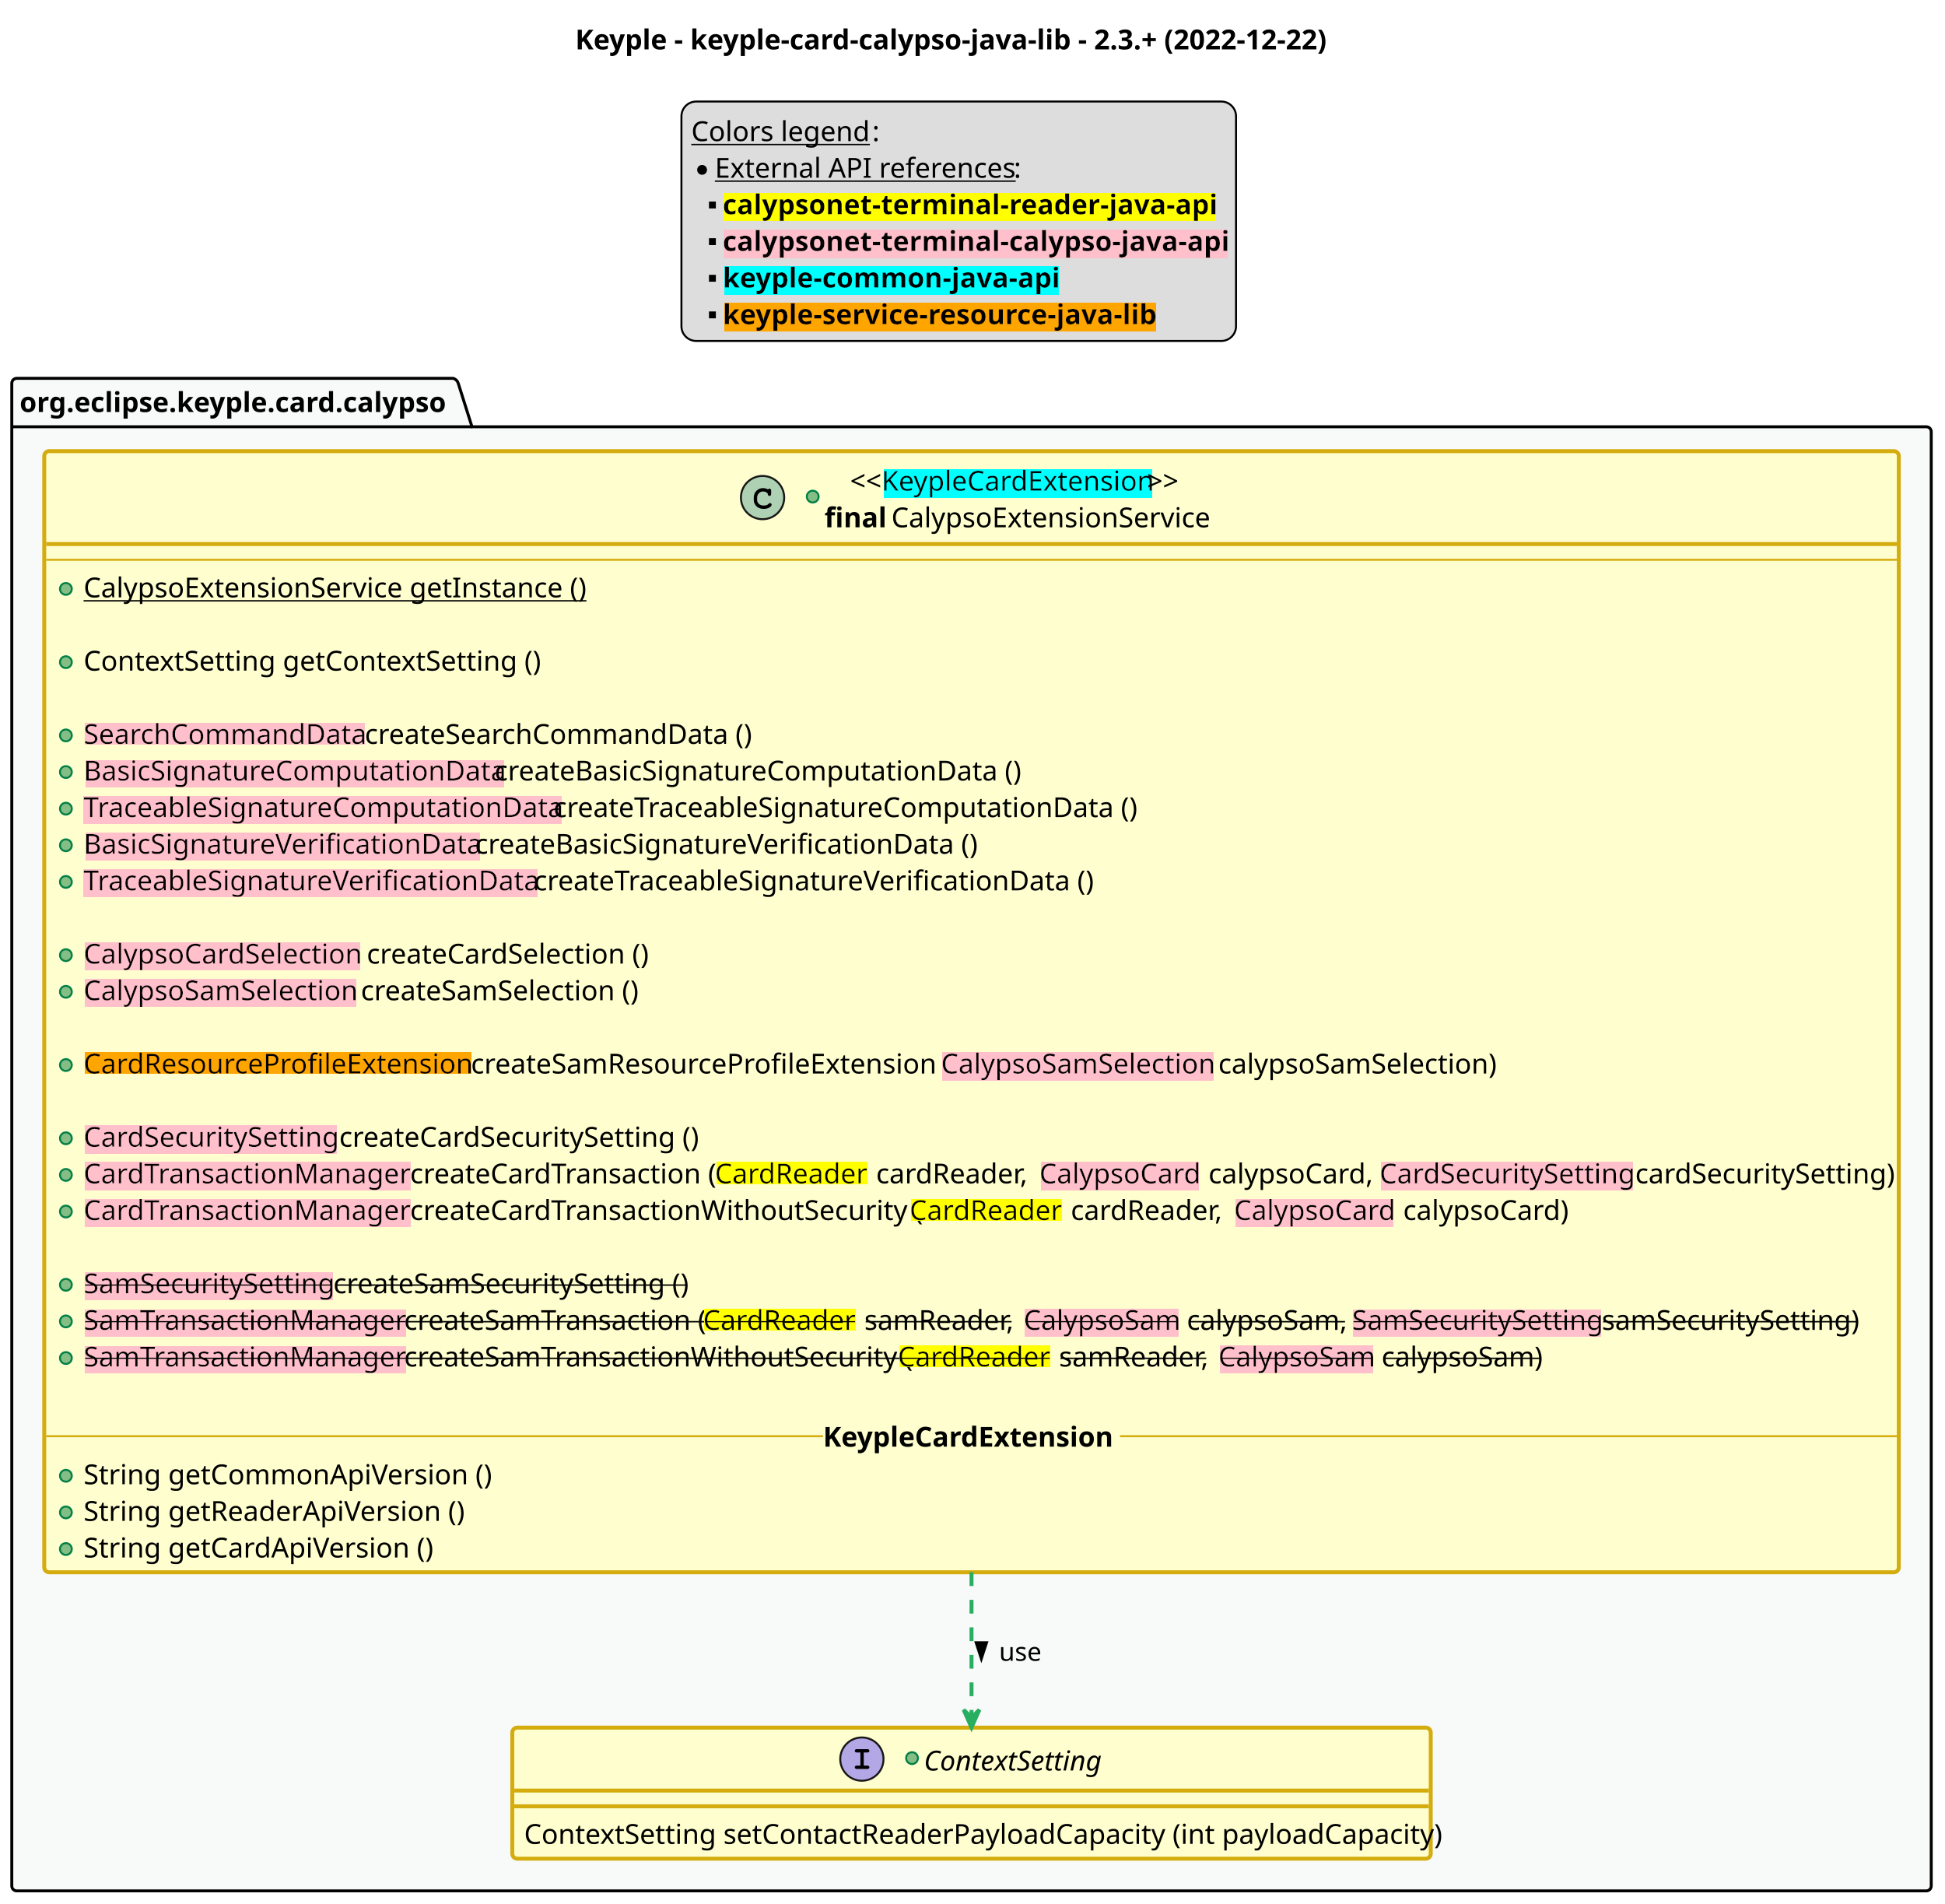
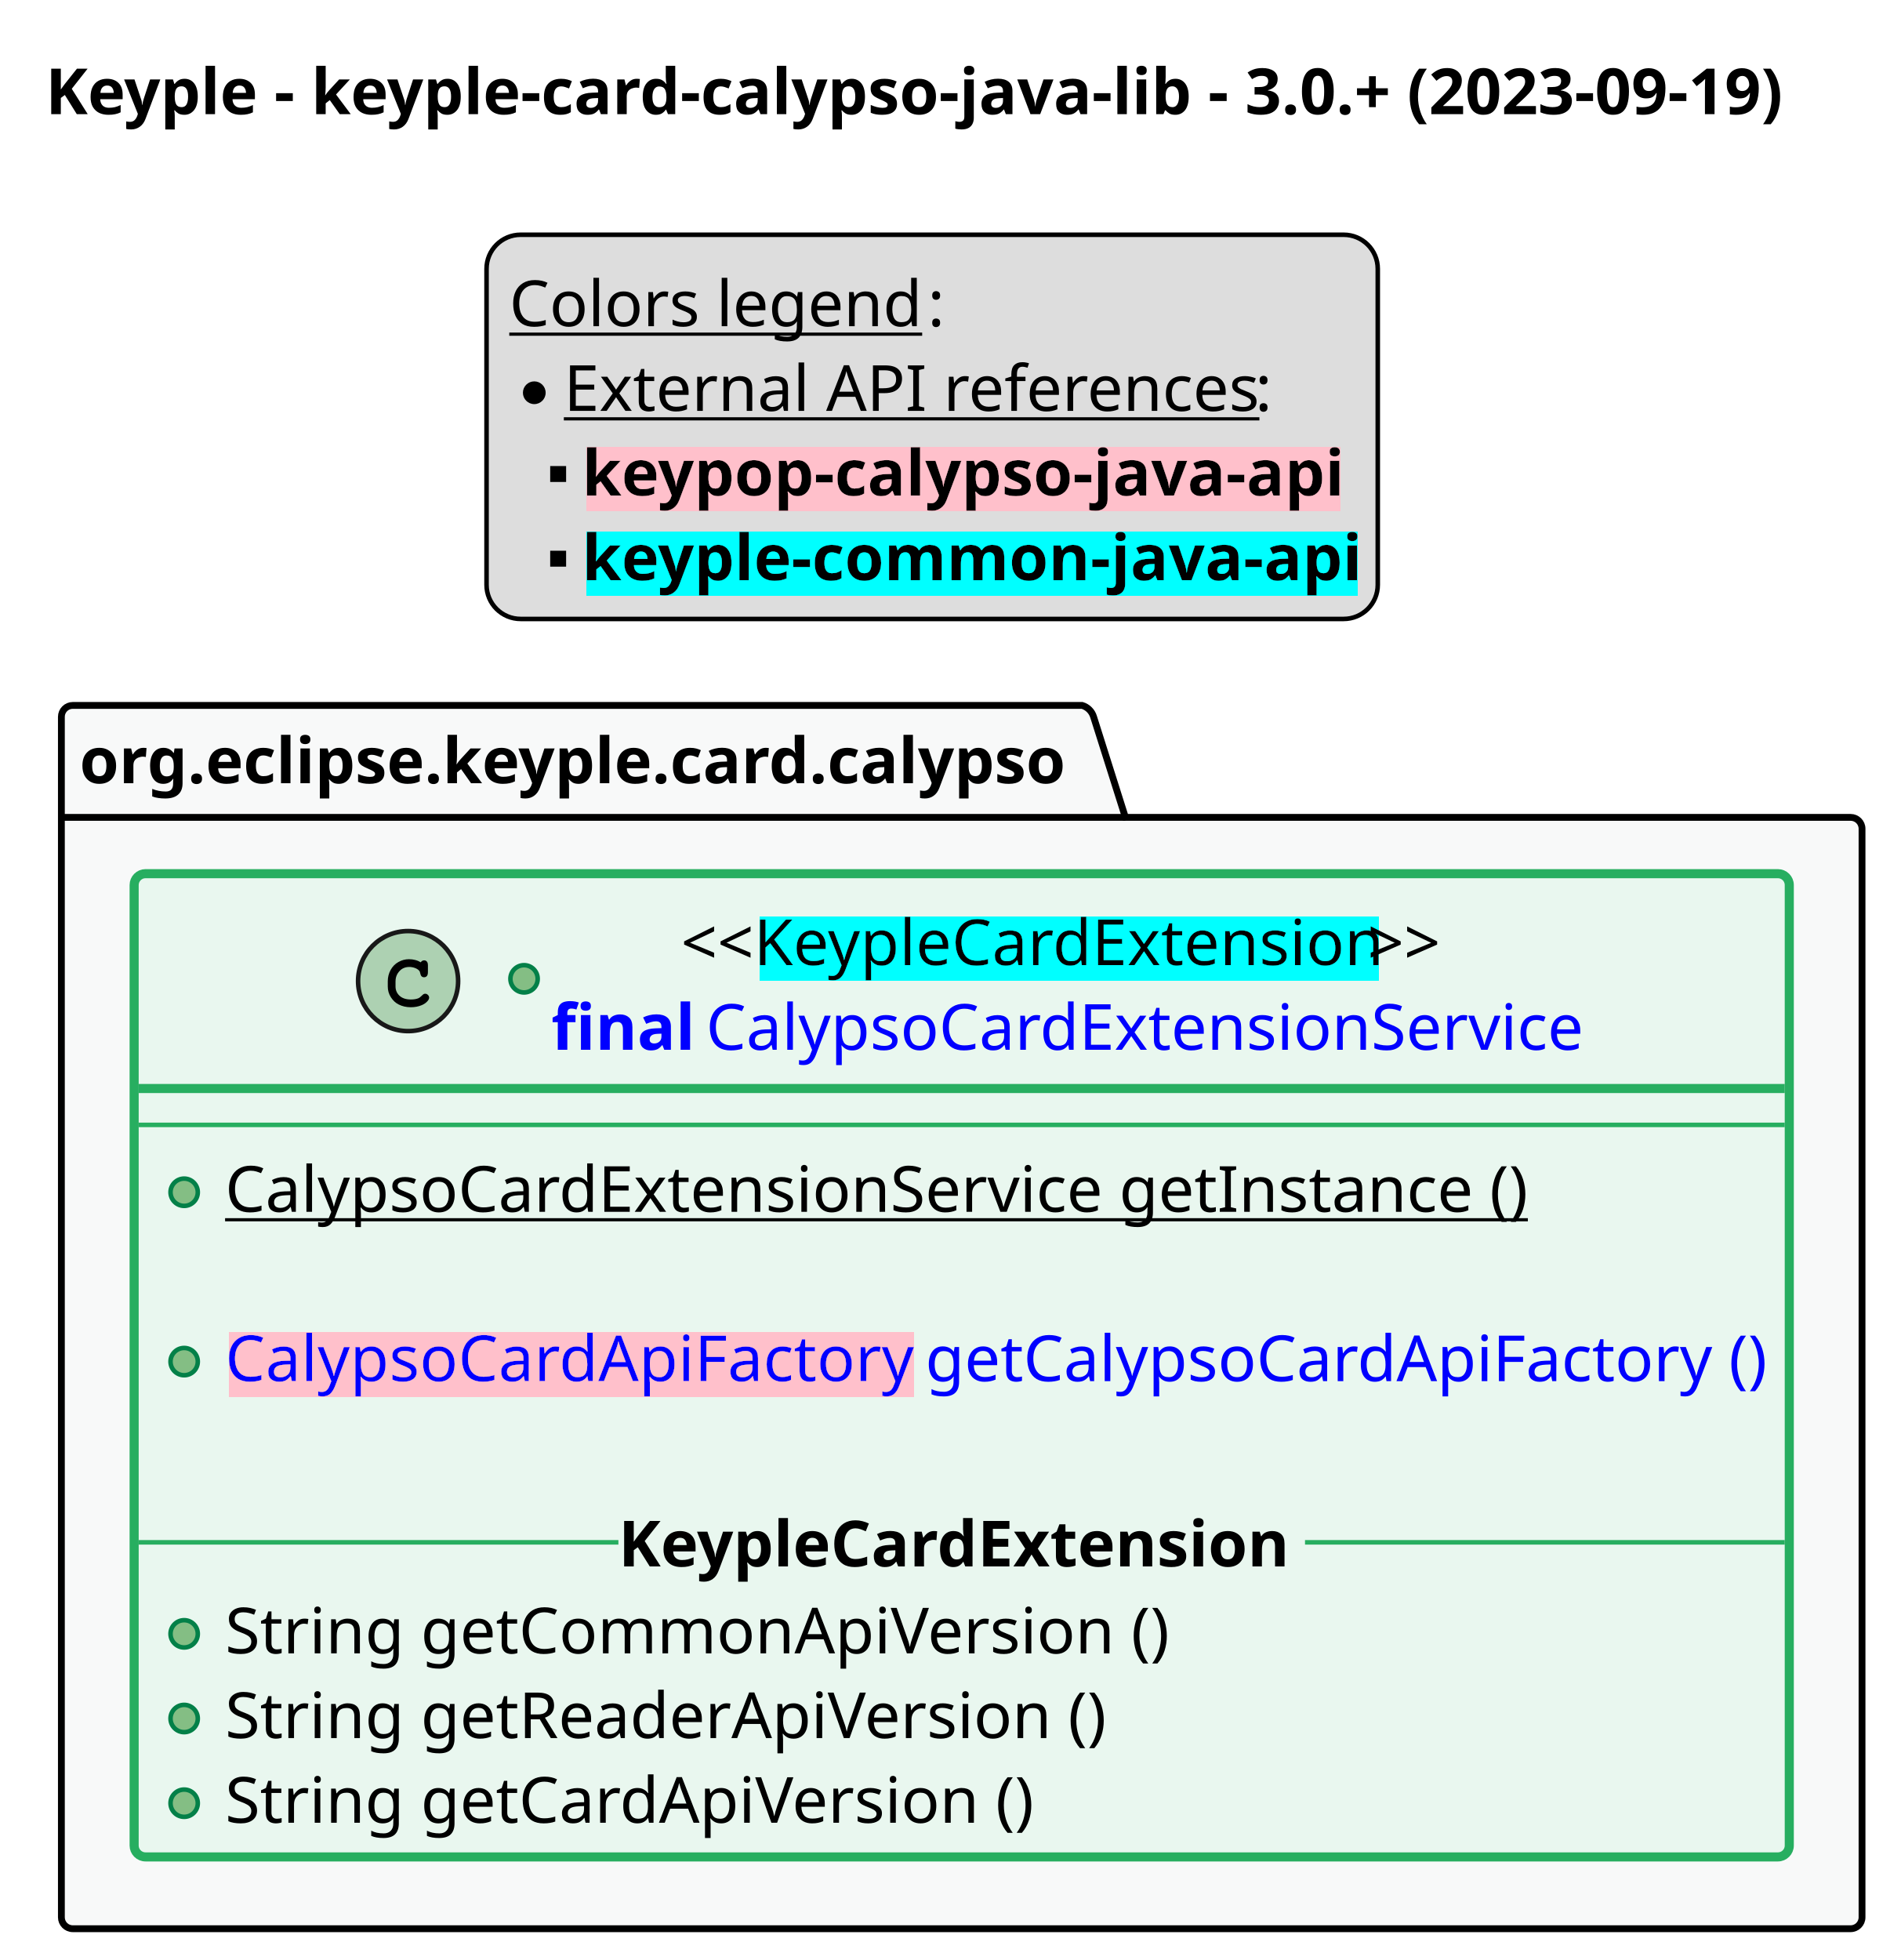
- <svg xmlns="http://www.w3.org/2000/svg" contentStyleType="text/css" height="968px" preserveAspectRatio="none" style="width:989px;height:968px;background:#FFFFFF;" version="1.1" viewBox="0 0 989 968" width="989px" zoomAndPan="magnify">
+ <svg xmlns="http://www.w3.org/2000/svg" contentStyleType="text/css" height="431px" preserveAspectRatio="none" style="width:418px;height:431px;background:#FFFFFF;" version="1.1" viewBox="0 0 418 431" width="418px" zoomAndPan="magnify">
  <defs>
-     <filter height="1" id="b1o6u5rcignn730" width="1" x="0" y="0">
-       <feFlood flood-color="#FFFF00" result="flood" />
-       <feComposite in="SourceGraphic" in2="flood" operator="over" />
-     </filter>
-     <filter height="1" id="b1o6u5rcignn731" width="1" x="0" y="0">
+     <filter height="1" id="b1m5p58hbgvide0" width="1" x="0" y="0">
      <feFlood flood-color="#FFC0CB" result="flood" />
      <feComposite in="SourceGraphic" in2="flood" operator="over" />
    </filter>
-     <filter height="1" id="b1o6u5rcignn732" width="1" x="0" y="0">
+     <filter height="1" id="b1m5p58hbgvide1" width="1" x="0" y="0">
      <feFlood flood-color="#00FFFF" result="flood" />
-       <feComposite in="SourceGraphic" in2="flood" operator="over" />
-     </filter>
-     <filter height="1" id="b1o6u5rcignn733" width="1" x="0" y="0">
-       <feFlood flood-color="#FFA500" result="flood" />
      <feComposite in="SourceGraphic" in2="flood" operator="over" />
    </filter>
  </defs>
  <g>
-     <text fill="#000000" font-family="sans-serif" font-size="14" font-weight="bold" lengthAdjust="spacing" textLength="390" x="292.5" y="25.107">Keyple - keyple-card-calypso-java-lib - 2.3.+ (2022-12-22)</text>
-     <rect fill="#DDDDDD" height="121.727" id="_legend" rx="7.5" ry="7.5" style="stroke:#000000;stroke-width:1.0;" width="282" x="346.5" y="51.621" />
-     <text fill="#000000" font-family="sans-serif" font-size="14" lengthAdjust="spacing" text-decoration="underline" textLength="88" x="351.5" y="71.728">Colors legend</text>
-     <text fill="#000000" font-family="sans-serif" font-size="14" lengthAdjust="spacing" textLength="4" x="443.5" y="71.728">:</text>
-     <ellipse cx="357" cy="86.363" fill="#000000" rx="2.5" ry="2.5" style="stroke:#000000;stroke-width:0.0;" />
-     <text fill="#000000" font-family="sans-serif" font-size="14" lengthAdjust="spacing" text-decoration="underline" textLength="148" x="363.5" y="90.35">External API references</text>
-     <text fill="#000000" font-family="sans-serif" font-size="14" lengthAdjust="spacing" textLength="4" x="515.5" y="90.35">:</text>
-     <rect fill="#000000" height="3.5" style="stroke:#000000;stroke-width:0.0;" width="3.5" x="360.5" y="102.484" />
-     <text fill="#000000" filter="url(#b1o6u5rcignn730)" font-family="sans-serif" font-size="14" font-weight="bold" lengthAdjust="spacing" textLength="250" x="367.5" y="108.971">calypsonet-terminal-reader-java-api</text>
-     <rect fill="#000000" height="3.5" style="stroke:#000000;stroke-width:0.0;" width="3.5" x="360.5" y="121.106" />
-     <text fill="#000000" filter="url(#b1o6u5rcignn731)" font-family="sans-serif" font-size="14" font-weight="bold" lengthAdjust="spacing" textLength="256" x="367.5" y="127.592">calypsonet-terminal-calypso-java-api</text>
-     <rect fill="#000000" height="3.5" style="stroke:#000000;stroke-width:0.0;" width="3.5" x="360.5" y="139.727" />
-     <text fill="#000000" filter="url(#b1o6u5rcignn732)" font-family="sans-serif" font-size="14" font-weight="bold" lengthAdjust="spacing" textLength="170" x="367.5" y="146.213">keyple-common-java-api</text>
-     <rect fill="#000000" height="3.5" style="stroke:#000000;stroke-width:0.0;" width="3.5" x="360.5" y="158.348" />
-     <text fill="#000000" filter="url(#b1o6u5rcignn733)" font-family="sans-serif" font-size="14" font-weight="bold" lengthAdjust="spacing" textLength="229" x="367.5" y="164.834">keyple-service-resource-java-lib</text>
+     <text fill="#000000" font-family="sans-serif" font-size="14" font-weight="bold" lengthAdjust="spacing" textLength="390" x="10" y="25.107">Keyple - keyple-card-calypso-java-lib - 3.0.+ (2023-09-19)</text>
+     <rect fill="#DDDDDD" height="84.484" id="_legend" rx="7.5" ry="7.5" style="stroke:#000000;stroke-width:1.0;" width="196" x="107" y="51.621" />
+     <text fill="#000000" font-family="sans-serif" font-size="14" lengthAdjust="spacing" text-decoration="underline" textLength="88" x="112" y="71.728">Colors legend</text>
+     <text fill="#000000" font-family="sans-serif" font-size="14" lengthAdjust="spacing" textLength="4" x="204" y="71.728">:</text>
+     <ellipse cx="117.5" cy="86.363" fill="#000000" rx="2.5" ry="2.5" style="stroke:#000000;stroke-width:0.0;" />
+     <text fill="#000000" font-family="sans-serif" font-size="14" lengthAdjust="spacing" text-decoration="underline" textLength="148" x="124" y="90.35">External API references</text>
+     <text fill="#000000" font-family="sans-serif" font-size="14" lengthAdjust="spacing" textLength="4" x="276" y="90.35">:</text>
+     <rect fill="#000000" height="3.5" style="stroke:#000000;stroke-width:0.0;" width="3.5" x="121" y="102.484" />
+     <text fill="#000000" filter="url(#b1m5p58hbgvide0)" font-family="sans-serif" font-size="14" font-weight="bold" lengthAdjust="spacing" textLength="169" x="128" y="108.971">keypop-calypso-java-api</text>
+     <rect fill="#000000" height="3.5" style="stroke:#000000;stroke-width:0.0;" width="3.5" x="121" y="121.106" />
+     <text fill="#000000" filter="url(#b1m5p58hbgvide1)" font-family="sans-serif" font-size="14" font-weight="bold" lengthAdjust="spacing" textLength="170" x="128" y="127.592">keyple-common-java-api</text>
    <g id="cluster_calypso">
-       <path d="M8.5,192.361 L230.5,192.361 A3.75,3.75 0 0 1 233,194.861 L240,216.982 L979.5,216.982 A2.5,2.5 0 0 1 982,219.482 L982,958.861 A2.5,2.5 0 0 1 979.5,961.361 L8.5,961.361 A2.5,2.5 0 0 1 6,958.861 L6,194.861 A2.5,2.5 0 0 1 8.5,192.361 " fill="#F8F9F9" style="stroke:#000000;stroke-width:1.5;" />
-       <line style="stroke:#000000;stroke-width:1.5;" x1="6" x2="240" y1="216.982" y2="216.982" />
-       <text fill="#000000" font-family="sans-serif" font-size="14" font-weight="bold" lengthAdjust="spacing" textLength="221" x="10" y="209.469">org.eclipse.keyple.card.calypso</text>
+       <path d="M16,155.119 L238,155.119 A3.75,3.75 0 0 1 240.5,157.619 L247.5,179.74 L407,179.74 A2.5,2.5 0 0 1 409.5,182.24 L409.5,421.619 A2.5,2.5 0 0 1 407,424.119 L16,424.119 A2.5,2.5 0 0 1 13.5,421.619 L13.5,157.619 A2.5,2.5 0 0 1 16,155.119 " fill="#F8F9F9" style="stroke:#000000;stroke-width:1.5;" />
+       <line style="stroke:#000000;stroke-width:1.5;" x1="13.5" x2="247.5" y1="179.74" y2="179.74" />
+       <text fill="#000000" font-family="sans-serif" font-size="14" font-weight="bold" lengthAdjust="spacing" textLength="221" x="17.5" y="172.227">org.eclipse.keyple.card.calypso</text>
    </g>
-     <g id="elem_CalypsoExtensionService">
-       <rect codeLine="63" fill="#FEFECE" height="570.012" id="CalypsoExtensionService" rx="2.5" ry="2.5" style="stroke:#D4AC0D;stroke-width:2.0;" width="943" x="22.5" y="229.361" />
-       <ellipse cx="387.75" cy="252.982" fill="#ADD1B2" rx="11" ry="11" style="stroke:#181818;stroke-width:1.0;" />
-       <path d="M390.516,248.857 Q390.672,248.639 390.859,248.529 Q391.047,248.42 391.266,248.42 Q391.641,248.42 391.875,248.685 Q392.109,248.935 392.109,249.545 L392.109,250.998 Q392.109,251.607 391.875,251.873 Q391.641,252.139 391.266,252.139 Q390.922,252.139 390.719,251.935 Q390.516,251.748 390.406,251.232 Q390.359,250.873 390.172,250.685 Q389.844,250.31 389.234,250.092 Q388.625,249.873 388,249.873 Q387.234,249.873 386.594,250.201 Q385.969,250.529 385.469,251.279 Q384.984,252.029 384.984,253.06 L384.984,254.154 Q384.984,255.389 385.875,256.217 Q386.766,257.029 388.359,257.029 Q389.297,257.029 389.953,256.779 Q390.344,256.623 390.766,256.185 Q391.031,255.92 391.172,255.842 Q391.328,255.764 391.531,255.764 Q391.859,255.764 392.109,256.029 Q392.375,256.279 392.375,256.623 Q392.375,256.967 392.031,257.373 Q391.531,257.951 390.734,258.279 Q389.656,258.732 388.359,258.732 Q386.844,258.732 385.641,258.107 Q384.656,257.607 383.969,256.545 Q383.281,255.467 383.281,254.185 L383.281,253.029 Q383.281,251.701 383.891,250.56 Q384.516,249.404 385.609,248.795 Q386.703,248.17 387.938,248.17 Q388.672,248.17 389.312,248.342 Q389.969,248.498 390.516,248.857 Z " fill="#000000" />
-       <ellipse cx="413.25" cy="252.482" fill="#84BE84" rx="3" ry="3" style="stroke:#038048;stroke-width:1.0;" />
-       <text fill="#000000" font-family="sans-serif" font-size="14" lengthAdjust="spacing" textLength="16" x="432.25" y="249.469">&lt;&lt;</text>
-       <text fill="#000000" filter="url(#b1o6u5rcignn732)" font-family="sans-serif" font-size="14" lengthAdjust="spacing" textLength="135" x="448.25" y="249.469">KeypleCardExtension</text>
-       <text fill="#000000" font-family="sans-serif" font-size="14" lengthAdjust="spacing" textLength="16" x="583.25" y="249.469">&gt;&gt;</text>
-       <text fill="#000000" font-family="sans-serif" font-size="14" font-weight="bold" lengthAdjust="spacing" textLength="30" x="419.25" y="268.09">final</text>
-       <text fill="#000000" font-family="sans-serif" font-size="14" lengthAdjust="spacing" textLength="159" x="453.25" y="268.09">CalypsoExtensionService</text>
-       <line style="stroke:#D4AC0D;stroke-width:2.0;" x1="23.5" x2="964.5" y1="276.603" y2="276.603" />
-       <line style="stroke:#D4AC0D;stroke-width:1.0;" x1="23.5" x2="964.5" y1="284.603" y2="284.603" />
-       <ellipse cx="33.5" cy="299.414" fill="#84BE84" rx="3" ry="3" style="stroke:#038048;stroke-width:1.0;" />
-       <text fill="#000000" font-family="sans-serif" font-size="14" lengthAdjust="spacing" text-decoration="underline" textLength="250" x="42.5" y="303.711">CalypsoExtensionService getInstance ()</text>
-       <text fill="#000000" font-family="sans-serif" font-size="14" lengthAdjust="spacing" textLength="4" x="42.5" y="322.332"> </text>
-       <ellipse cx="33.5" cy="336.656" fill="#84BE84" rx="3" ry="3" style="stroke:#038048;stroke-width:1.0;" />
-       <text fill="#000000" font-family="sans-serif" font-size="14" lengthAdjust="spacing" textLength="222" x="42.5" y="340.953">ContextSetting getContextSetting ()</text>
-       <text fill="#000000" font-family="sans-serif" font-size="14" lengthAdjust="spacing" textLength="4" x="42.5" y="359.574"> </text>
-       <ellipse cx="33.5" cy="373.898" fill="#84BE84" rx="3" ry="3" style="stroke:#038048;stroke-width:1.0;" />
-       <text fill="#000000" filter="url(#b1o6u5rcignn731)" font-family="sans-serif" font-size="14" lengthAdjust="spacing" textLength="139" x="42.5" y="378.195">SearchCommandData</text>
-       <text fill="#000000" font-family="sans-serif" font-size="14" lengthAdjust="spacing" textLength="193" x="185.5" y="378.195">createSearchCommandData ()</text>
-       <ellipse cx="33.5" cy="392.519" fill="#84BE84" rx="3" ry="3" style="stroke:#038048;stroke-width:1.0;" />
-       <text fill="#000000" filter="url(#b1o6u5rcignn731)" font-family="sans-serif" font-size="14" lengthAdjust="spacing" textLength="205" x="42.5" y="396.816">BasicSignatureComputationData</text>
-       <text fill="#000000" font-family="sans-serif" font-size="14" lengthAdjust="spacing" textLength="259" x="251.5" y="396.816">createBasicSignatureComputationData ()</text>
-       <ellipse cx="33.5" cy="411.141" fill="#84BE84" rx="3" ry="3" style="stroke:#038048;stroke-width:1.0;" />
-       <text fill="#000000" filter="url(#b1o6u5rcignn731)" font-family="sans-serif" font-size="14" lengthAdjust="spacing" textLength="235" x="42.5" y="415.438">TraceableSignatureComputationData</text>
-       <text fill="#000000" font-family="sans-serif" font-size="14" lengthAdjust="spacing" textLength="289" x="281.5" y="415.438">createTraceableSignatureComputationData ()</text>
-       <ellipse cx="33.5" cy="429.762" fill="#84BE84" rx="3" ry="3" style="stroke:#038048;stroke-width:1.0;" />
-       <text fill="#000000" filter="url(#b1o6u5rcignn731)" font-family="sans-serif" font-size="14" lengthAdjust="spacing" textLength="195" x="42.5" y="434.059">BasicSignatureVerificationData</text>
-       <text fill="#000000" font-family="sans-serif" font-size="14" lengthAdjust="spacing" textLength="249" x="241.5" y="434.059">createBasicSignatureVerificationData ()</text>
-       <ellipse cx="33.5" cy="448.383" fill="#84BE84" rx="3" ry="3" style="stroke:#038048;stroke-width:1.0;" />
-       <text fill="#000000" filter="url(#b1o6u5rcignn731)" font-family="sans-serif" font-size="14" lengthAdjust="spacing" textLength="225" x="42.5" y="452.68">TraceableSignatureVerificationData</text>
-       <text fill="#000000" font-family="sans-serif" font-size="14" lengthAdjust="spacing" textLength="279" x="271.5" y="452.68">createTraceableSignatureVerificationData ()</text>
-       <text fill="#000000" font-family="sans-serif" font-size="14" lengthAdjust="spacing" textLength="4" x="42.5" y="471.301"> </text>
-       <ellipse cx="33.5" cy="485.625" fill="#84BE84" rx="3" ry="3" style="stroke:#038048;stroke-width:1.0;" />
-       <text fill="#000000" filter="url(#b1o6u5rcignn731)" font-family="sans-serif" font-size="14" lengthAdjust="spacing" textLength="140" x="42.5" y="489.922">CalypsoCardSelection</text>
-       <text fill="#000000" font-family="sans-serif" font-size="14" lengthAdjust="spacing" textLength="143" x="186.5" y="489.922">createCardSelection ()</text>
-       <ellipse cx="33.5" cy="504.246" fill="#84BE84" rx="3" ry="3" style="stroke:#038048;stroke-width:1.0;" />
-       <text fill="#000000" filter="url(#b1o6u5rcignn731)" font-family="sans-serif" font-size="14" lengthAdjust="spacing" textLength="137" x="42.5" y="508.543">CalypsoSamSelection</text>
-       <text fill="#000000" font-family="sans-serif" font-size="14" lengthAdjust="spacing" textLength="140" x="183.5" y="508.543">createSamSelection ()</text>
-       <text fill="#000000" font-family="sans-serif" font-size="14" lengthAdjust="spacing" textLength="4" x="42.5" y="527.164"> </text>
-       <ellipse cx="33.5" cy="541.488" fill="#84BE84" rx="3" ry="3" style="stroke:#038048;stroke-width:1.0;" />
-       <text fill="#000000" filter="url(#b1o6u5rcignn733)" font-family="sans-serif" font-size="14" lengthAdjust="spacing" textLength="193" x="42.5" y="545.785">CardResourceProfileExtension</text>
-       <text fill="#000000" font-family="sans-serif" font-size="14" lengthAdjust="spacing" textLength="239" x="239.5" y="545.785">createSamResourceProfileExtension (</text>
-       <text fill="#000000" filter="url(#b1o6u5rcignn731)" font-family="sans-serif" font-size="14" lengthAdjust="spacing" textLength="137" x="478.5" y="545.785">CalypsoSamSelection</text>
-       <text fill="#000000" font-family="sans-serif" font-size="14" lengthAdjust="spacing" textLength="139" x="619.5" y="545.785">calypsoSamSelection)</text>
-       <text fill="#000000" font-family="sans-serif" font-size="14" lengthAdjust="spacing" textLength="4" x="42.5" y="564.406"> </text>
-       <ellipse cx="33.5" cy="578.731" fill="#84BE84" rx="3" ry="3" style="stroke:#038048;stroke-width:1.0;" />
-       <text fill="#000000" filter="url(#b1o6u5rcignn731)" font-family="sans-serif" font-size="14" lengthAdjust="spacing" textLength="126" x="42.5" y="583.027">CardSecuritySetting</text>
-       <text fill="#000000" font-family="sans-serif" font-size="14" lengthAdjust="spacing" textLength="180" x="172.5" y="583.027">createCardSecuritySetting ()</text>
-       <ellipse cx="33.5" cy="597.352" fill="#84BE84" rx="3" ry="3" style="stroke:#038048;stroke-width:1.0;" />
-       <text fill="#000000" filter="url(#b1o6u5rcignn731)" font-family="sans-serif" font-size="14" lengthAdjust="spacing" textLength="162" x="42.5" y="601.648">CardTransactionManager</text>
-       <text fill="#000000" font-family="sans-serif" font-size="14" lengthAdjust="spacing" textLength="155" x="208.5" y="601.648">createCardTransaction (</text>
-       <text fill="#000000" filter="url(#b1o6u5rcignn730)" font-family="sans-serif" font-size="14" lengthAdjust="spacing" textLength="78" x="363.5" y="601.648">CardReader</text>
-       <text fill="#000000" font-family="sans-serif" font-size="14" lengthAdjust="spacing" textLength="79" x="445.5" y="601.648">cardReader,</text>
-       <text fill="#000000" filter="url(#b1o6u5rcignn731)" font-family="sans-serif" font-size="14" lengthAdjust="spacing" textLength="82" x="528.5" y="601.648">CalypsoCard</text>
-       <text fill="#000000" font-family="sans-serif" font-size="14" lengthAdjust="spacing" textLength="83" x="614.5" y="601.648">calypsoCard,</text>
-       <text fill="#000000" filter="url(#b1o6u5rcignn731)" font-family="sans-serif" font-size="14" lengthAdjust="spacing" textLength="126" x="701.5" y="601.648">CardSecuritySetting</text>
-       <text fill="#000000" font-family="sans-serif" font-size="14" lengthAdjust="spacing" textLength="128" x="831.5" y="601.648">cardSecuritySetting)</text>
-       <ellipse cx="33.5" cy="615.973" fill="#84BE84" rx="3" ry="3" style="stroke:#038048;stroke-width:1.0;" />
-       <text fill="#000000" filter="url(#b1o6u5rcignn731)" font-family="sans-serif" font-size="14" lengthAdjust="spacing" textLength="162" x="42.5" y="620.269">CardTransactionManager</text>
-       <text fill="#000000" font-family="sans-serif" font-size="14" lengthAdjust="spacing" textLength="254" x="208.5" y="620.269">createCardTransactionWithoutSecurity (</text>
-       <text fill="#000000" filter="url(#b1o6u5rcignn730)" font-family="sans-serif" font-size="14" lengthAdjust="spacing" textLength="78" x="462.5" y="620.269">CardReader</text>
-       <text fill="#000000" font-family="sans-serif" font-size="14" lengthAdjust="spacing" textLength="79" x="544.5" y="620.269">cardReader,</text>
-       <text fill="#000000" filter="url(#b1o6u5rcignn731)" font-family="sans-serif" font-size="14" lengthAdjust="spacing" textLength="82" x="627.5" y="620.269">CalypsoCard</text>
-       <text fill="#000000" font-family="sans-serif" font-size="14" lengthAdjust="spacing" textLength="84" x="713.5" y="620.269">calypsoCard)</text>
-       <text fill="#000000" font-family="sans-serif" font-size="14" lengthAdjust="spacing" textLength="4" x="42.5" y="638.891"> </text>
-       <ellipse cx="33.5" cy="653.215" fill="#84BE84" rx="3" ry="3" style="stroke:#038048;stroke-width:1.0;" />
-       <text fill="#000000" filter="url(#b1o6u5rcignn731)" font-family="sans-serif" font-size="14" lengthAdjust="spacing" text-decoration="line-through" textLength="123" x="42.5" y="657.512">SamSecuritySetting</text>
-       <text fill="#000000" font-family="sans-serif" font-size="14" lengthAdjust="spacing" text-decoration="line-through" textLength="177" x="169.5" y="657.512">createSamSecuritySetting ()</text>
-       <ellipse cx="33.5" cy="671.836" fill="#84BE84" rx="3" ry="3" style="stroke:#038048;stroke-width:1.0;" />
-       <text fill="#000000" filter="url(#b1o6u5rcignn731)" font-family="sans-serif" font-size="14" lengthAdjust="spacing" text-decoration="line-through" textLength="159" x="42.5" y="676.133">SamTransactionManager</text>
-       <text fill="#000000" font-family="sans-serif" font-size="14" lengthAdjust="spacing" text-decoration="line-through" textLength="152" x="205.5" y="676.133">createSamTransaction (</text>
-       <text fill="#000000" filter="url(#b1o6u5rcignn730)" font-family="sans-serif" font-size="14" lengthAdjust="spacing" text-decoration="line-through" textLength="78" x="357.5" y="676.133">CardReader</text>
-       <text fill="#000000" font-family="sans-serif" font-size="14" lengthAdjust="spacing" text-decoration="line-through" textLength="77" x="439.5" y="676.133">samReader,</text>
-       <text fill="#000000" filter="url(#b1o6u5rcignn731)" font-family="sans-serif" font-size="14" lengthAdjust="spacing" text-decoration="line-through" textLength="79" x="520.5" y="676.133">CalypsoSam</text>
-       <text fill="#000000" font-family="sans-serif" font-size="14" lengthAdjust="spacing" text-decoration="line-through" textLength="80" x="603.5" y="676.133">calypsoSam,</text>
-       <text fill="#000000" filter="url(#b1o6u5rcignn731)" font-family="sans-serif" font-size="14" lengthAdjust="spacing" text-decoration="line-through" textLength="123" x="687.5" y="676.133">SamSecuritySetting</text>
-       <text fill="#000000" font-family="sans-serif" font-size="14" lengthAdjust="spacing" text-decoration="line-through" textLength="126" x="814.5" y="676.133">samSecuritySetting)</text>
-       <ellipse cx="33.5" cy="690.457" fill="#84BE84" rx="3" ry="3" style="stroke:#038048;stroke-width:1.0;" />
-       <text fill="#000000" filter="url(#b1o6u5rcignn731)" font-family="sans-serif" font-size="14" lengthAdjust="spacing" text-decoration="line-through" textLength="159" x="42.5" y="694.754">SamTransactionManager</text>
-       <text fill="#000000" font-family="sans-serif" font-size="14" lengthAdjust="spacing" text-decoration="line-through" textLength="251" x="205.5" y="694.754">createSamTransactionWithoutSecurity (</text>
-       <text fill="#000000" filter="url(#b1o6u5rcignn730)" font-family="sans-serif" font-size="14" lengthAdjust="spacing" text-decoration="line-through" textLength="78" x="456.5" y="694.754">CardReader</text>
-       <text fill="#000000" font-family="sans-serif" font-size="14" lengthAdjust="spacing" text-decoration="line-through" textLength="77" x="538.5" y="694.754">samReader,</text>
-       <text fill="#000000" filter="url(#b1o6u5rcignn731)" font-family="sans-serif" font-size="14" lengthAdjust="spacing" text-decoration="line-through" textLength="79" x="619.5" y="694.754">CalypsoSam</text>
-       <text fill="#000000" font-family="sans-serif" font-size="14" lengthAdjust="spacing" text-decoration="line-through" textLength="81" x="702.5" y="694.754">calypsoSam)</text>
-       <text fill="#000000" font-family="sans-serif" font-size="14" lengthAdjust="spacing" textLength="4" x="42.5" y="713.375"> </text>
-       <ellipse cx="33.5" cy="750.32" fill="#84BE84" rx="3" ry="3" style="stroke:#038048;stroke-width:1.0;" />
-       <text fill="#000000" font-family="sans-serif" font-size="14" lengthAdjust="spacing" textLength="199" x="42.5" y="754.617">String getCommonApiVersion ()</text>
-       <ellipse cx="33.5" cy="768.941" fill="#84BE84" rx="3" ry="3" style="stroke:#038048;stroke-width:1.0;" />
-       <text fill="#000000" font-family="sans-serif" font-size="14" lengthAdjust="spacing" textLength="190" x="42.5" y="773.238">String getReaderApiVersion ()</text>
-       <ellipse cx="33.5" cy="787.562" fill="#84BE84" rx="3" ry="3" style="stroke:#038048;stroke-width:1.0;" />
-       <text fill="#000000" font-family="sans-serif" font-size="14" lengthAdjust="spacing" textLength="174" x="42.5" y="791.859">String getCardApiVersion ()</text>
-       <line style="stroke:#D4AC0D;stroke-width:1.0;" x1="23.5" x2="418.5" y1="730.199" y2="730.199" />
-       <text fill="#000000" font-family="sans-serif" font-size="14" font-weight="bold" lengthAdjust="spacing" textLength="151" x="418.5" y="735.496">KeypleCardExtension</text>
-       <line style="stroke:#D4AC0D;stroke-width:1.0;" x1="569.5" x2="964.5" y1="730.199" y2="730.199" />
-     </g>
-     <g id="elem_ContextSetting">
-       <rect codeLine="93" fill="#FEFECE" height="66.621" id="ContextSetting" rx="2.5" ry="2.5" style="stroke:#D4AC0D;stroke-width:2.0;" width="467" x="260.5" y="878.361" />
-       <ellipse cx="438.25" cy="894.361" fill="#B4A7E5" rx="11" ry="11" style="stroke:#181818;stroke-width:1.0;" />
-       <path d="M439.203,891.002 L439.203,897.658 L440.922,897.658 Q441.531,897.658 441.797,897.893 Q442.062,898.127 442.062,898.518 Q442.062,898.893 441.797,899.127 Q441.531,899.361 440.922,899.361 L435.781,899.361 Q435.172,899.361 434.906,899.127 Q434.641,898.893 434.641,898.502 Q434.641,898.127 434.906,897.893 Q435.172,897.658 435.781,897.658 L437.5,897.658 L437.5,891.002 L435.781,891.002 Q435.172,891.002 434.906,890.768 Q434.641,890.533 434.641,890.143 Q434.641,889.768 434.906,889.533 Q435.172,889.299 435.781,889.299 L440.922,889.299 Q441.531,889.299 441.797,889.533 Q442.062,889.768 442.062,890.143 Q442.062,890.533 441.797,890.768 Q441.531,891.002 440.922,891.002 L439.203,891.002 Z " fill="#000000" />
-       <ellipse cx="463.75" cy="893.861" fill="#84BE84" rx="3" ry="3" style="stroke:#038048;stroke-width:1.0;" />
-       <text fill="#000000" font-family="sans-serif" font-size="14" font-style="italic" lengthAdjust="spacing" textLength="92" x="469.75" y="900.158">ContextSetting</text>
-       <line style="stroke:#D4AC0D;stroke-width:2.0;" x1="261.5" x2="726.5" y1="910.361" y2="910.361" />
-       <line style="stroke:#D4AC0D;stroke-width:2.0;" x1="261.5" x2="726.5" y1="918.361" y2="918.361" />
-       <text fill="#000000" font-family="sans-serif" font-size="14" lengthAdjust="spacing" textLength="455" x="266.5" y="937.469">ContextSetting setContactReaderPayloadCapacity (int payloadCapacity)</text>
-     </g>
-     <g id="link_CalypsoExtensionService_ContextSetting">
-       <path codeLine="100" d="M494,799.376 C494,827.948 494,853.532 494,872.962 " fill="none" id="CalypsoExtensionService-to-ContextSetting" style="stroke:#27AE60;stroke-width:2.0;stroke-dasharray:7.0,7.0;" />
-       <polygon fill="#27AE60" points="494,878.277,498,869.277,494,873.277,490,869.277,494,878.277" style="stroke:#27AE60;stroke-width:2.0;" />
-       <polygon fill="#000000" points="499,844.007,501.939,834.962,496.061,834.962,499,844.007" style="stroke:#000000;stroke-width:1.0;" />
-       <text fill="#000000" font-family="sans-serif" font-size="13" lengthAdjust="spacing" textLength="21" x="508" y="844.39">use</text>
+     <g id="elem_CalypsoCardExtensionService">
+       <rect codeLine="61" fill="#E9F7EF" height="216.211" id="CalypsoCardExtensionService" rx="2.5" ry="2.5" style="stroke:#27AE60;stroke-width:2.0;" width="364" x="29.5" y="192.119" />
+       <ellipse cx="89.75" cy="215.74" fill="#ADD1B2" rx="11" ry="11" style="stroke:#181818;stroke-width:1.0;" />
+       <path d="M92.516,211.615 Q92.672,211.397 92.859,211.287 Q93.047,211.178 93.266,211.178 Q93.641,211.178 93.875,211.443 Q94.109,211.693 94.109,212.303 L94.109,213.756 Q94.109,214.365 93.875,214.631 Q93.641,214.897 93.266,214.897 Q92.922,214.897 92.719,214.693 Q92.516,214.506 92.406,213.99 Q92.359,213.631 92.172,213.443 Q91.844,213.068 91.234,212.85 Q90.625,212.631 90,212.631 Q89.234,212.631 88.594,212.959 Q87.969,213.287 87.469,214.037 Q86.984,214.787 86.984,215.818 L86.984,216.912 Q86.984,218.147 87.875,218.975 Q88.766,219.787 90.359,219.787 Q91.297,219.787 91.953,219.537 Q92.344,219.381 92.766,218.943 Q93.031,218.678 93.172,218.6 Q93.328,218.522 93.531,218.522 Q93.859,218.522 94.109,218.787 Q94.375,219.037 94.375,219.381 Q94.375,219.725 94.031,220.131 Q93.531,220.709 92.734,221.037 Q91.656,221.49 90.359,221.49 Q88.844,221.49 87.641,220.865 Q86.656,220.365 85.969,219.303 Q85.281,218.225 85.281,216.943 L85.281,215.787 Q85.281,214.459 85.891,213.318 Q86.516,212.162 87.609,211.553 Q88.703,210.928 89.938,210.928 Q90.672,210.928 91.312,211.1 Q91.969,211.256 92.516,211.615 Z " fill="#000000" />
+       <ellipse cx="115.25" cy="215.24" fill="#84BE84" rx="3" ry="3" style="stroke:#038048;stroke-width:1.0;" />
+       <text fill="#000000" font-family="sans-serif" font-size="14" lengthAdjust="spacing" textLength="16" x="149.75" y="212.227">&lt;&lt;</text>
+       <text fill="#000000" filter="url(#b1m5p58hbgvide1)" font-family="sans-serif" font-size="14" lengthAdjust="spacing" textLength="135" x="165.75" y="212.227">KeypleCardExtension</text>
+       <text fill="#000000" font-family="sans-serif" font-size="14" lengthAdjust="spacing" textLength="16" x="300.75" y="212.227">&gt;&gt;</text>
+       <text fill="#0000FF" font-family="sans-serif" font-size="14" font-weight="bold" lengthAdjust="spacing" textLength="30" x="121.25" y="230.848">final</text>
+       <text fill="#0000FF" font-family="sans-serif" font-size="14" lengthAdjust="spacing" textLength="190" x="155.25" y="230.848">CalypsoCardExtensionService</text>
+       <line style="stroke:#27AE60;stroke-width:2.0;" x1="30.5" x2="392.5" y1="239.361" y2="239.361" />
+       <line style="stroke:#27AE60;stroke-width:1.0;" x1="30.5" x2="392.5" y1="247.361" y2="247.361" />
+       <ellipse cx="40.5" cy="262.172" fill="#84BE84" rx="3" ry="3" style="stroke:#038048;stroke-width:1.0;" />
+       <text fill="#000000" font-family="sans-serif" font-size="14" lengthAdjust="spacing" text-decoration="underline" textLength="281" x="49.5" y="266.469">CalypsoCardExtensionService getInstance ()</text>
+       <text fill="#000000" font-family="sans-serif" font-size="14" lengthAdjust="spacing" textLength="4" x="49.5" y="285.09"> </text>
+       <ellipse cx="40.5" cy="299.414" fill="#84BE84" rx="3" ry="3" style="stroke:#038048;stroke-width:1.0;" />
+       <text fill="#0000FF" filter="url(#b1m5p58hbgvide0)" font-family="sans-serif" font-size="14" lengthAdjust="spacing" textLength="150" x="49.5" y="303.711">CalypsoCardApiFactory</text>
+       <text fill="#0000FF" font-family="sans-serif" font-size="14" lengthAdjust="spacing" textLength="184" x="203.5" y="303.711">getCalypsoCardApiFactory ()</text>
+       <text fill="#000000" font-family="sans-serif" font-size="14" lengthAdjust="spacing" textLength="4" x="49.5" y="322.332"> </text>
+       <ellipse cx="40.5" cy="359.277" fill="#84BE84" rx="3" ry="3" style="stroke:#038048;stroke-width:1.0;" />
+       <text fill="#000000" font-family="sans-serif" font-size="14" lengthAdjust="spacing" textLength="199" x="49.5" y="363.574">String getCommonApiVersion ()</text>
+       <ellipse cx="40.5" cy="377.898" fill="#84BE84" rx="3" ry="3" style="stroke:#038048;stroke-width:1.0;" />
+       <text fill="#000000" font-family="sans-serif" font-size="14" lengthAdjust="spacing" textLength="190" x="49.5" y="382.195">String getReaderApiVersion ()</text>
+       <ellipse cx="40.5" cy="396.519" fill="#84BE84" rx="3" ry="3" style="stroke:#038048;stroke-width:1.0;" />
+       <text fill="#000000" font-family="sans-serif" font-size="14" lengthAdjust="spacing" textLength="174" x="49.5" y="400.816">String getCardApiVersion ()</text>
+       <line style="stroke:#27AE60;stroke-width:1.0;" x1="30.5" x2="136" y1="339.156" y2="339.156" />
+       <text fill="#000000" font-family="sans-serif" font-size="14" font-weight="bold" lengthAdjust="spacing" textLength="151" x="136" y="344.453">KeypleCardExtension</text>
+       <line style="stroke:#27AE60;stroke-width:1.0;" x1="287" x2="392.5" y1="339.156" y2="339.156" />
    </g>
  </g>
</svg>
